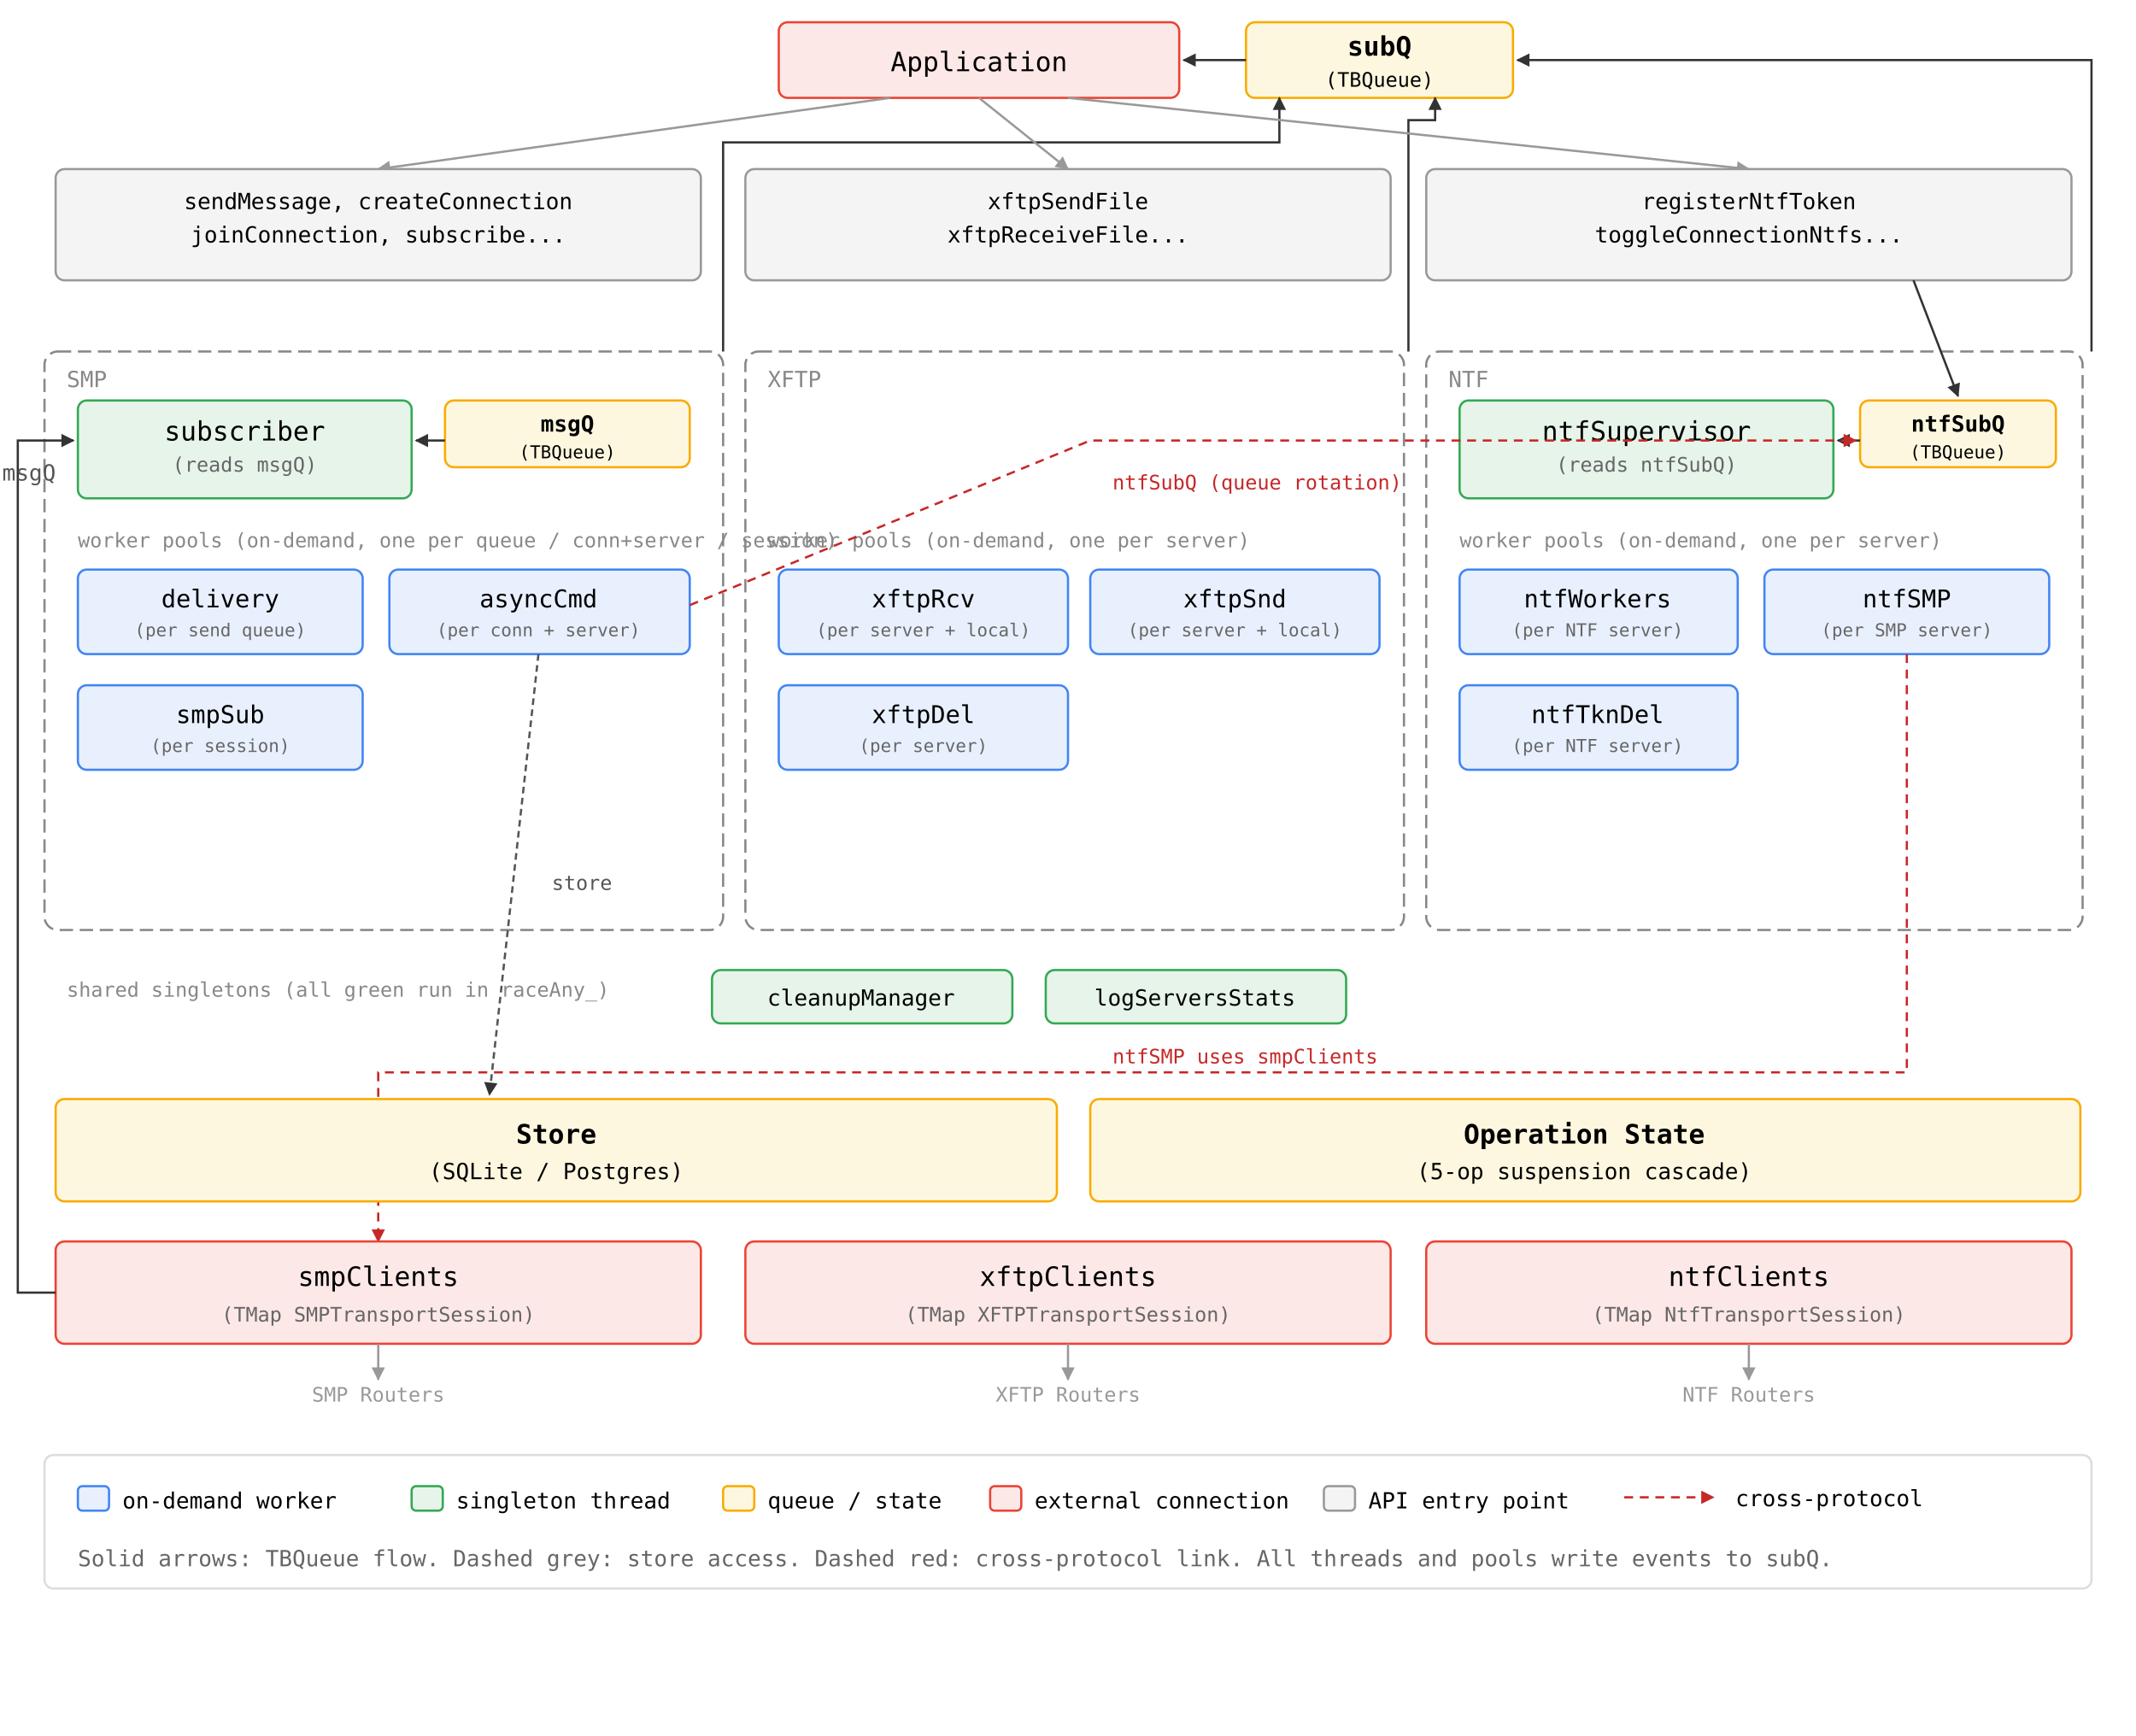
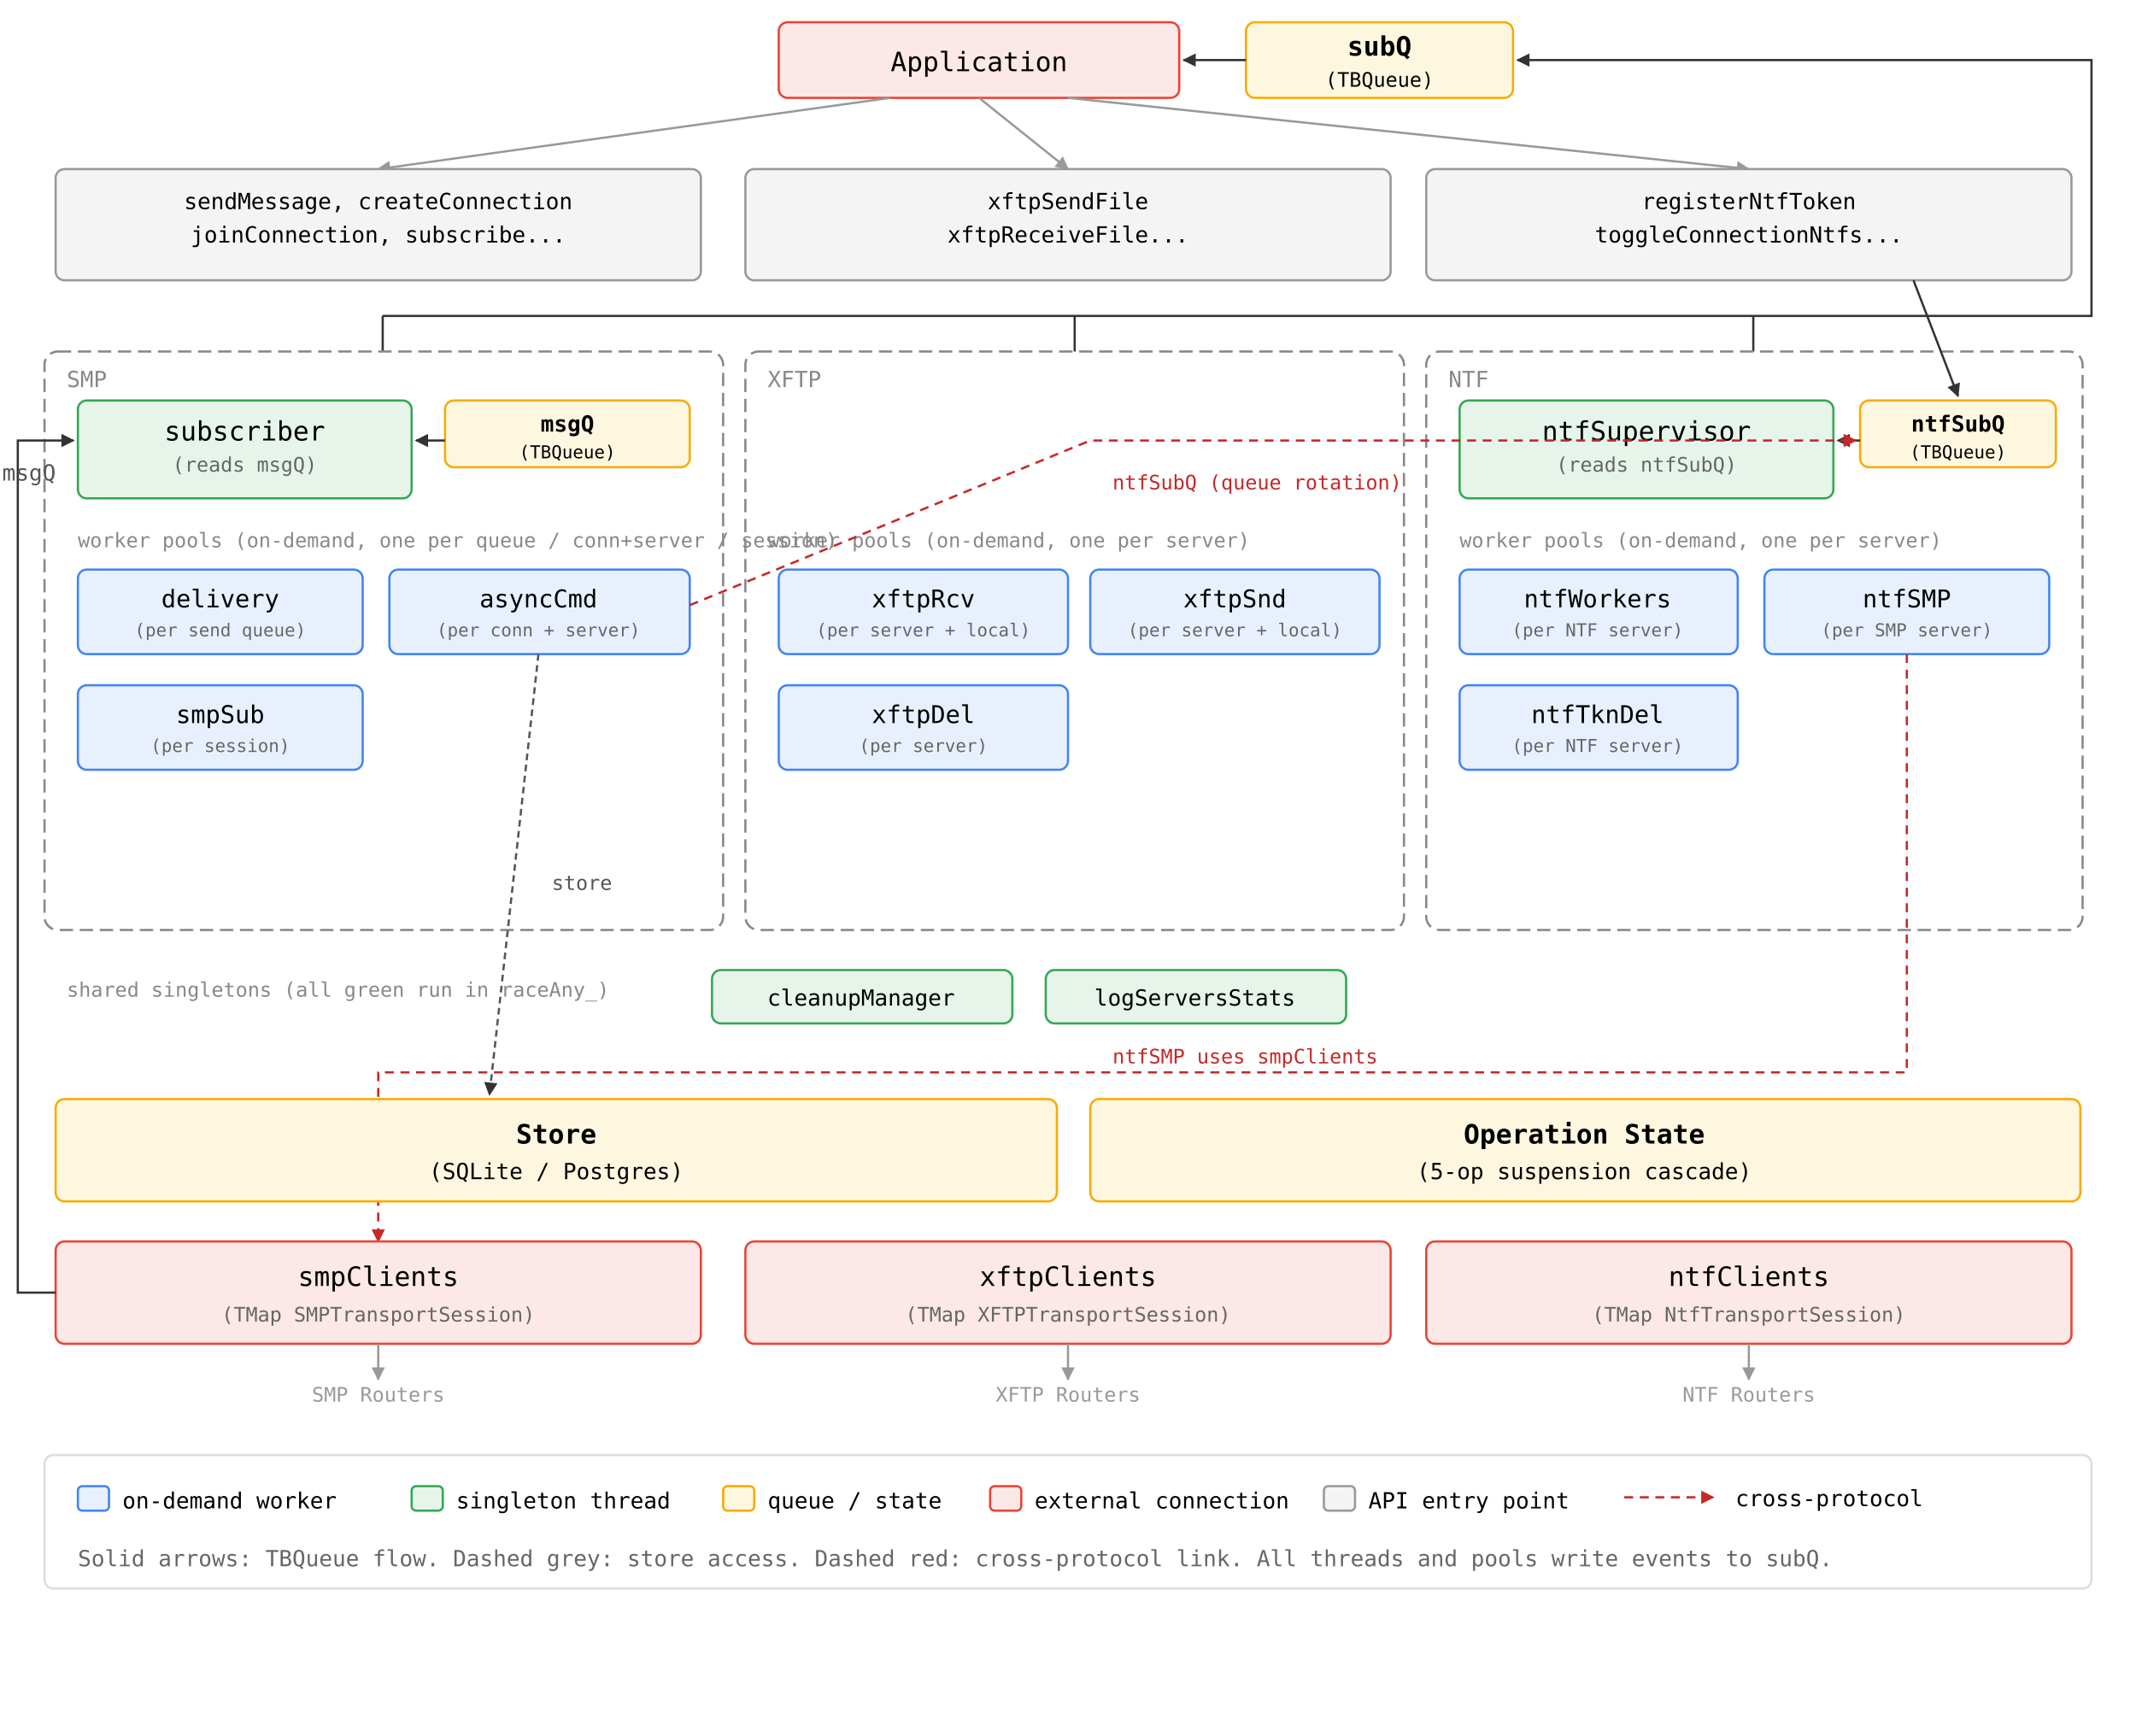
<svg xmlns="http://www.w3.org/2000/svg" viewBox="0 0 960 780" font-family="monospace" font-size="12">
  <defs>
    <marker id="arr" viewBox="0 0 10 10" refX="9" refY="5" markerWidth="6" markerHeight="6" orient="auto-start-reverse">
      <path d="M 0 0 L 10 5 L 0 10 z" fill="#333" />
    </marker>
    <marker id="arr-g" viewBox="0 0 10 10" refX="9" refY="5" markerWidth="6" markerHeight="6" orient="auto-start-reverse">
      <path d="M 0 0 L 10 5 L 0 10 z" fill="#999" />
    </marker>
    <marker id="arr-x" viewBox="0 0 10 10" refX="9" refY="5" markerWidth="6" markerHeight="6" orient="auto-start-reverse">
      <path d="M 0 0 L 10 5 L 0 10 z" fill="#c62828" />
    </marker>
  </defs>
  <rect x="350" y="10" width="180" height="34" rx="4" fill="#fce8e6" stroke="#ea4335" />
  <text x="440" y="32" text-anchor="middle">Application</text>
  <rect x="560" y="10" width="120" height="34" rx="4" fill="#fef7e0" stroke="#f9ab00" />
  <text x="620" y="25" text-anchor="middle" font-weight="bold">subQ</text>
  <text x="620" y="39" text-anchor="middle" font-size="9">(TBQueue)</text>
  <line x1="560" y1="27" x2="532" y2="27" stroke="#333" marker-end="url(#arr)" />
-   <polyline points="325,158 325,64 575,64 575,44" fill="none" stroke="#333" marker-end="url(#arr)" />
-   <polyline points="633,158 633,54 645,54 645,44" fill="none" stroke="#333" marker-end="url(#arr)" />
-   <polyline points="940,158 940,27 682,27" fill="none" stroke="#333" marker-end="url(#arr)" />
+   <line x1="172" y1="158" x2="172" y2="142" stroke="#333" />
+   <line x1="483" y1="158" x2="483" y2="142" stroke="#333" />
+   <line x1="788" y1="158" x2="788" y2="142" stroke="#333" />
+   <polyline points="172,142 940,142 940,27 682,27" fill="none" stroke="#333" marker-end="url(#arr)" />
  <line x1="400" y1="44" x2="170" y2="76" stroke="#999" marker-end="url(#arr-g)" />
  <line x1="440" y1="44" x2="480" y2="76" stroke="#999" marker-end="url(#arr-g)" />
  <line x1="480" y1="44" x2="786" y2="76" stroke="#999" marker-end="url(#arr-g)" />
  <rect x="25" y="76" width="290" height="50" rx="4" fill="#f4f4f4" stroke="#999" />
  <text x="170" y="94" text-anchor="middle" font-size="10">sendMessage, createConnection</text>
  <text x="170" y="109" text-anchor="middle" font-size="10">joinConnection, subscribe...</text>
  <rect x="335" y="76" width="290" height="50" rx="4" fill="#f4f4f4" stroke="#999" />
  <text x="480" y="94" text-anchor="middle" font-size="10">xftpSendFile</text>
  <text x="480" y="109" text-anchor="middle" font-size="10">xftpReceiveFile...</text>
  <rect x="641" y="76" width="290" height="50" rx="4" fill="#f4f4f4" stroke="#999" />
  <text x="786" y="94" text-anchor="middle" font-size="10">registerNtfToken</text>
  <text x="786" y="109" text-anchor="middle" font-size="10">toggleConnectionNtfs...</text>
  <rect x="20" y="158" width="305" height="260" rx="6" fill="none" stroke="#888" stroke-dasharray="6,3" />
  <text x="30" y="174" fill="#888" font-size="10">SMP</text>
  <rect x="200" y="180" width="110" height="30" rx="4" fill="#fef7e0" stroke="#f9ab00" />
  <text x="255" y="194" text-anchor="middle" font-weight="bold" font-size="10">msgQ</text>
  <text x="255" y="206" text-anchor="middle" font-size="8">(TBQueue)</text>
  <rect x="35" y="180" width="150" height="44" rx="4" fill="#e6f4ea" stroke="#34a853" />
  <text x="110" y="198" text-anchor="middle">subscriber</text>
  <text x="110" y="212" text-anchor="middle" font-size="9" fill="#666">(reads msgQ)</text>
  <line x1="200" y1="198" x2="187" y2="198" stroke="#333" marker-end="url(#arr)" />
  <text x="35" y="246" fill="#888" font-size="9">worker pools (on-demand, one per queue / conn+server / session)</text>
  <rect x="35" y="256" width="128" height="38" rx="4" fill="#e8f0fe" stroke="#4285f4" />
  <text x="99" y="273" text-anchor="middle" font-size="11">delivery</text>
  <text x="99" y="286" text-anchor="middle" font-size="8" fill="#666">(per send queue)</text>
  <rect x="175" y="256" width="135" height="38" rx="4" fill="#e8f0fe" stroke="#4285f4" />
  <text x="242" y="273" text-anchor="middle" font-size="11">asyncCmd</text>
  <text x="242" y="286" text-anchor="middle" font-size="8" fill="#666">(per conn + server)</text>
  <rect x="35" y="308" width="128" height="38" rx="4" fill="#e8f0fe" stroke="#4285f4" />
  <text x="99" y="325" text-anchor="middle" font-size="11">smpSub</text>
  <text x="99" y="338" text-anchor="middle" font-size="8" fill="#666">(per session)</text>
  <rect x="335" y="158" width="296" height="260" rx="6" fill="none" stroke="#888" stroke-dasharray="6,3" />
  <text x="345" y="174" fill="#888" font-size="10">XFTP</text>
  <text x="345" y="246" fill="#888" font-size="9">worker pools (on-demand, one per server)</text>
  <rect x="350" y="256" width="130" height="38" rx="4" fill="#e8f0fe" stroke="#4285f4" />
  <text x="415" y="273" text-anchor="middle" font-size="11">xftpRcv</text>
  <text x="415" y="286" text-anchor="middle" font-size="8" fill="#666">(per server + local)</text>
  <rect x="490" y="256" width="130" height="38" rx="4" fill="#e8f0fe" stroke="#4285f4" />
  <text x="555" y="273" text-anchor="middle" font-size="11">xftpSnd</text>
  <text x="555" y="286" text-anchor="middle" font-size="8" fill="#666">(per server + local)</text>
  <rect x="350" y="308" width="130" height="38" rx="4" fill="#e8f0fe" stroke="#4285f4" />
  <text x="415" y="325" text-anchor="middle" font-size="11">xftpDel</text>
  <text x="415" y="338" text-anchor="middle" font-size="8" fill="#666">(per server)</text>
  <rect x="641" y="158" width="295" height="260" rx="6" fill="none" stroke="#888" stroke-dasharray="6,3" />
  <text x="651" y="174" fill="#888" font-size="10">NTF</text>
  <rect x="836" y="180" width="88" height="30" rx="4" fill="#fef7e0" stroke="#f9ab00" />
  <text x="880" y="194" text-anchor="middle" font-weight="bold" font-size="10">ntfSubQ</text>
  <text x="880" y="206" text-anchor="middle" font-size="8">(TBQueue)</text>
  <rect x="656" y="180" width="168" height="44" rx="4" fill="#e6f4ea" stroke="#34a853" />
  <text x="740" y="198" text-anchor="middle">ntfSupervisor</text>
  <text x="740" y="212" text-anchor="middle" font-size="9" fill="#666">(reads ntfSubQ)</text>
  <line x1="836" y1="198" x2="826" y2="198" stroke="#333" marker-end="url(#arr)" />
  <line x1="860" y1="126" x2="880" y2="178" stroke="#333" marker-end="url(#arr)" />
  <text x="656" y="246" fill="#888" font-size="9">worker pools (on-demand, one per server)</text>
  <rect x="656" y="256" width="125" height="38" rx="4" fill="#e8f0fe" stroke="#4285f4" />
  <text x="718" y="273" text-anchor="middle" font-size="11">ntfWorkers</text>
  <text x="718" y="286" text-anchor="middle" font-size="8" fill="#666">(per NTF server)</text>
  <rect x="793" y="256" width="128" height="38" rx="4" fill="#e8f0fe" stroke="#4285f4" />
  <text x="857" y="273" text-anchor="middle" font-size="11">ntfSMP</text>
  <text x="857" y="286" text-anchor="middle" font-size="8" fill="#666">(per SMP server)</text>
  <rect x="656" y="308" width="125" height="38" rx="4" fill="#e8f0fe" stroke="#4285f4" />
  <text x="718" y="325" text-anchor="middle" font-size="11">ntfTknDel</text>
  <text x="718" y="338" text-anchor="middle" font-size="8" fill="#666">(per NTF server)</text>
  <polyline points="310,272 490,198 834,198" fill="none" stroke="#c62828" stroke-dasharray="4,3" marker-end="url(#arr-x)" />
  <text x="500" y="220" font-size="9" fill="#c62828">ntfSubQ (queue rotation)</text>
  <text x="30" y="448" fill="#888" font-size="9">shared singletons (all green run in raceAny_)</text>
  <rect x="320" y="436" width="135" height="24" rx="4" fill="#e6f4ea" stroke="#34a853" />
  <text x="387" y="452" text-anchor="middle" font-size="10">cleanupManager</text>
  <rect x="470" y="436" width="135" height="24" rx="4" fill="#e6f4ea" stroke="#34a853" />
  <text x="537" y="452" text-anchor="middle" font-size="10">logServersStats</text>
  <polyline points="857,294 857,482 170,482 170,558" fill="none" stroke="#c62828" stroke-dasharray="4,3" marker-end="url(#arr-x)" />
  <text x="500" y="478" font-size="9" fill="#c62828">ntfSMP uses smpClients</text>
  <rect x="25" y="494" width="450" height="46" rx="4" fill="#fef7e0" stroke="#f9ab00" />
  <text x="250" y="514" text-anchor="middle" font-weight="bold">Store</text>
  <text x="250" y="530" text-anchor="middle" font-size="10">(SQLite / Postgres)</text>
  <rect x="490" y="494" width="445" height="46" rx="4" fill="#fef7e0" stroke="#f9ab00" />
  <text x="712" y="514" text-anchor="middle" font-weight="bold">Operation State</text>
  <text x="712" y="530" text-anchor="middle" font-size="10">(5-op suspension cascade)</text>
  <line x1="242" y1="294" x2="220" y2="492" stroke="#555" stroke-dasharray="3,2" marker-end="url(#arr)" />
  <text x="248" y="400" font-size="9" fill="#555">store</text>
  <rect x="25" y="558" width="290" height="46" rx="4" fill="#fce8e6" stroke="#ea4335" />
  <text x="170" y="578" text-anchor="middle">smpClients</text>
  <text x="170" y="594" text-anchor="middle" font-size="9" fill="#666">(TMap SMPTransportSession)</text>
  <rect x="335" y="558" width="290" height="46" rx="4" fill="#fce8e6" stroke="#ea4335" />
  <text x="480" y="578" text-anchor="middle">xftpClients</text>
  <text x="480" y="594" text-anchor="middle" font-size="9" fill="#666">(TMap XFTPTransportSession)</text>
  <rect x="641" y="558" width="290" height="46" rx="4" fill="#fce8e6" stroke="#ea4335" />
  <text x="786" y="578" text-anchor="middle">ntfClients</text>
  <text x="786" y="594" text-anchor="middle" font-size="9" fill="#666">(TMap NtfTransportSession)</text>
  <text x="170" y="630" text-anchor="middle" font-size="9" fill="#999">SMP Routers</text>
  <line x1="170" y1="604" x2="170" y2="620" stroke="#999" marker-end="url(#arr-g)" />
  <text x="480" y="630" text-anchor="middle" font-size="9" fill="#999">XFTP Routers</text>
  <line x1="480" y1="604" x2="480" y2="620" stroke="#999" marker-end="url(#arr-g)" />
  <text x="786" y="630" text-anchor="middle" font-size="9" fill="#999">NTF Routers</text>
  <line x1="786" y1="604" x2="786" y2="620" stroke="#999" marker-end="url(#arr-g)" />
  <polyline points="25,581 8,581 8,198 33,198" fill="none" stroke="#333" marker-end="url(#arr)" />
  <text x="1" y="216" font-size="10" fill="#555">msgQ</text>
  <rect x="20" y="654" width="920" height="60" rx="4" fill="none" stroke="#ddd" />
  <rect x="35" y="668" width="14" height="11" rx="2" fill="#e8f0fe" stroke="#4285f4" />
  <text x="55" y="678" font-size="10">on-demand worker</text>
  <rect x="185" y="668" width="14" height="11" rx="2" fill="#e6f4ea" stroke="#34a853" />
  <text x="205" y="678" font-size="10">singleton thread</text>
  <rect x="325" y="668" width="14" height="11" rx="2" fill="#fef7e0" stroke="#f9ab00" />
  <text x="345" y="678" font-size="10">queue / state</text>
  <rect x="445" y="668" width="14" height="11" rx="2" fill="#fce8e6" stroke="#ea4335" />
  <text x="465" y="678" font-size="10">external connection</text>
  <rect x="595" y="668" width="14" height="11" rx="2" fill="#f4f4f4" stroke="#999" />
  <text x="615" y="678" font-size="10">API entry point</text>
  <line x1="730" y1="673" x2="770" y2="673" stroke="#c62828" stroke-dasharray="4,3" marker-end="url(#arr-x)" />
  <text x="780" y="677" font-size="10">cross-protocol</text>
  <text x="35" y="704" font-size="10" fill="#666">
    Solid arrows: TBQueue flow.  Dashed grey: store access.  Dashed red: cross-protocol link.  All threads and pools write events to subQ.
  </text>
</svg>
